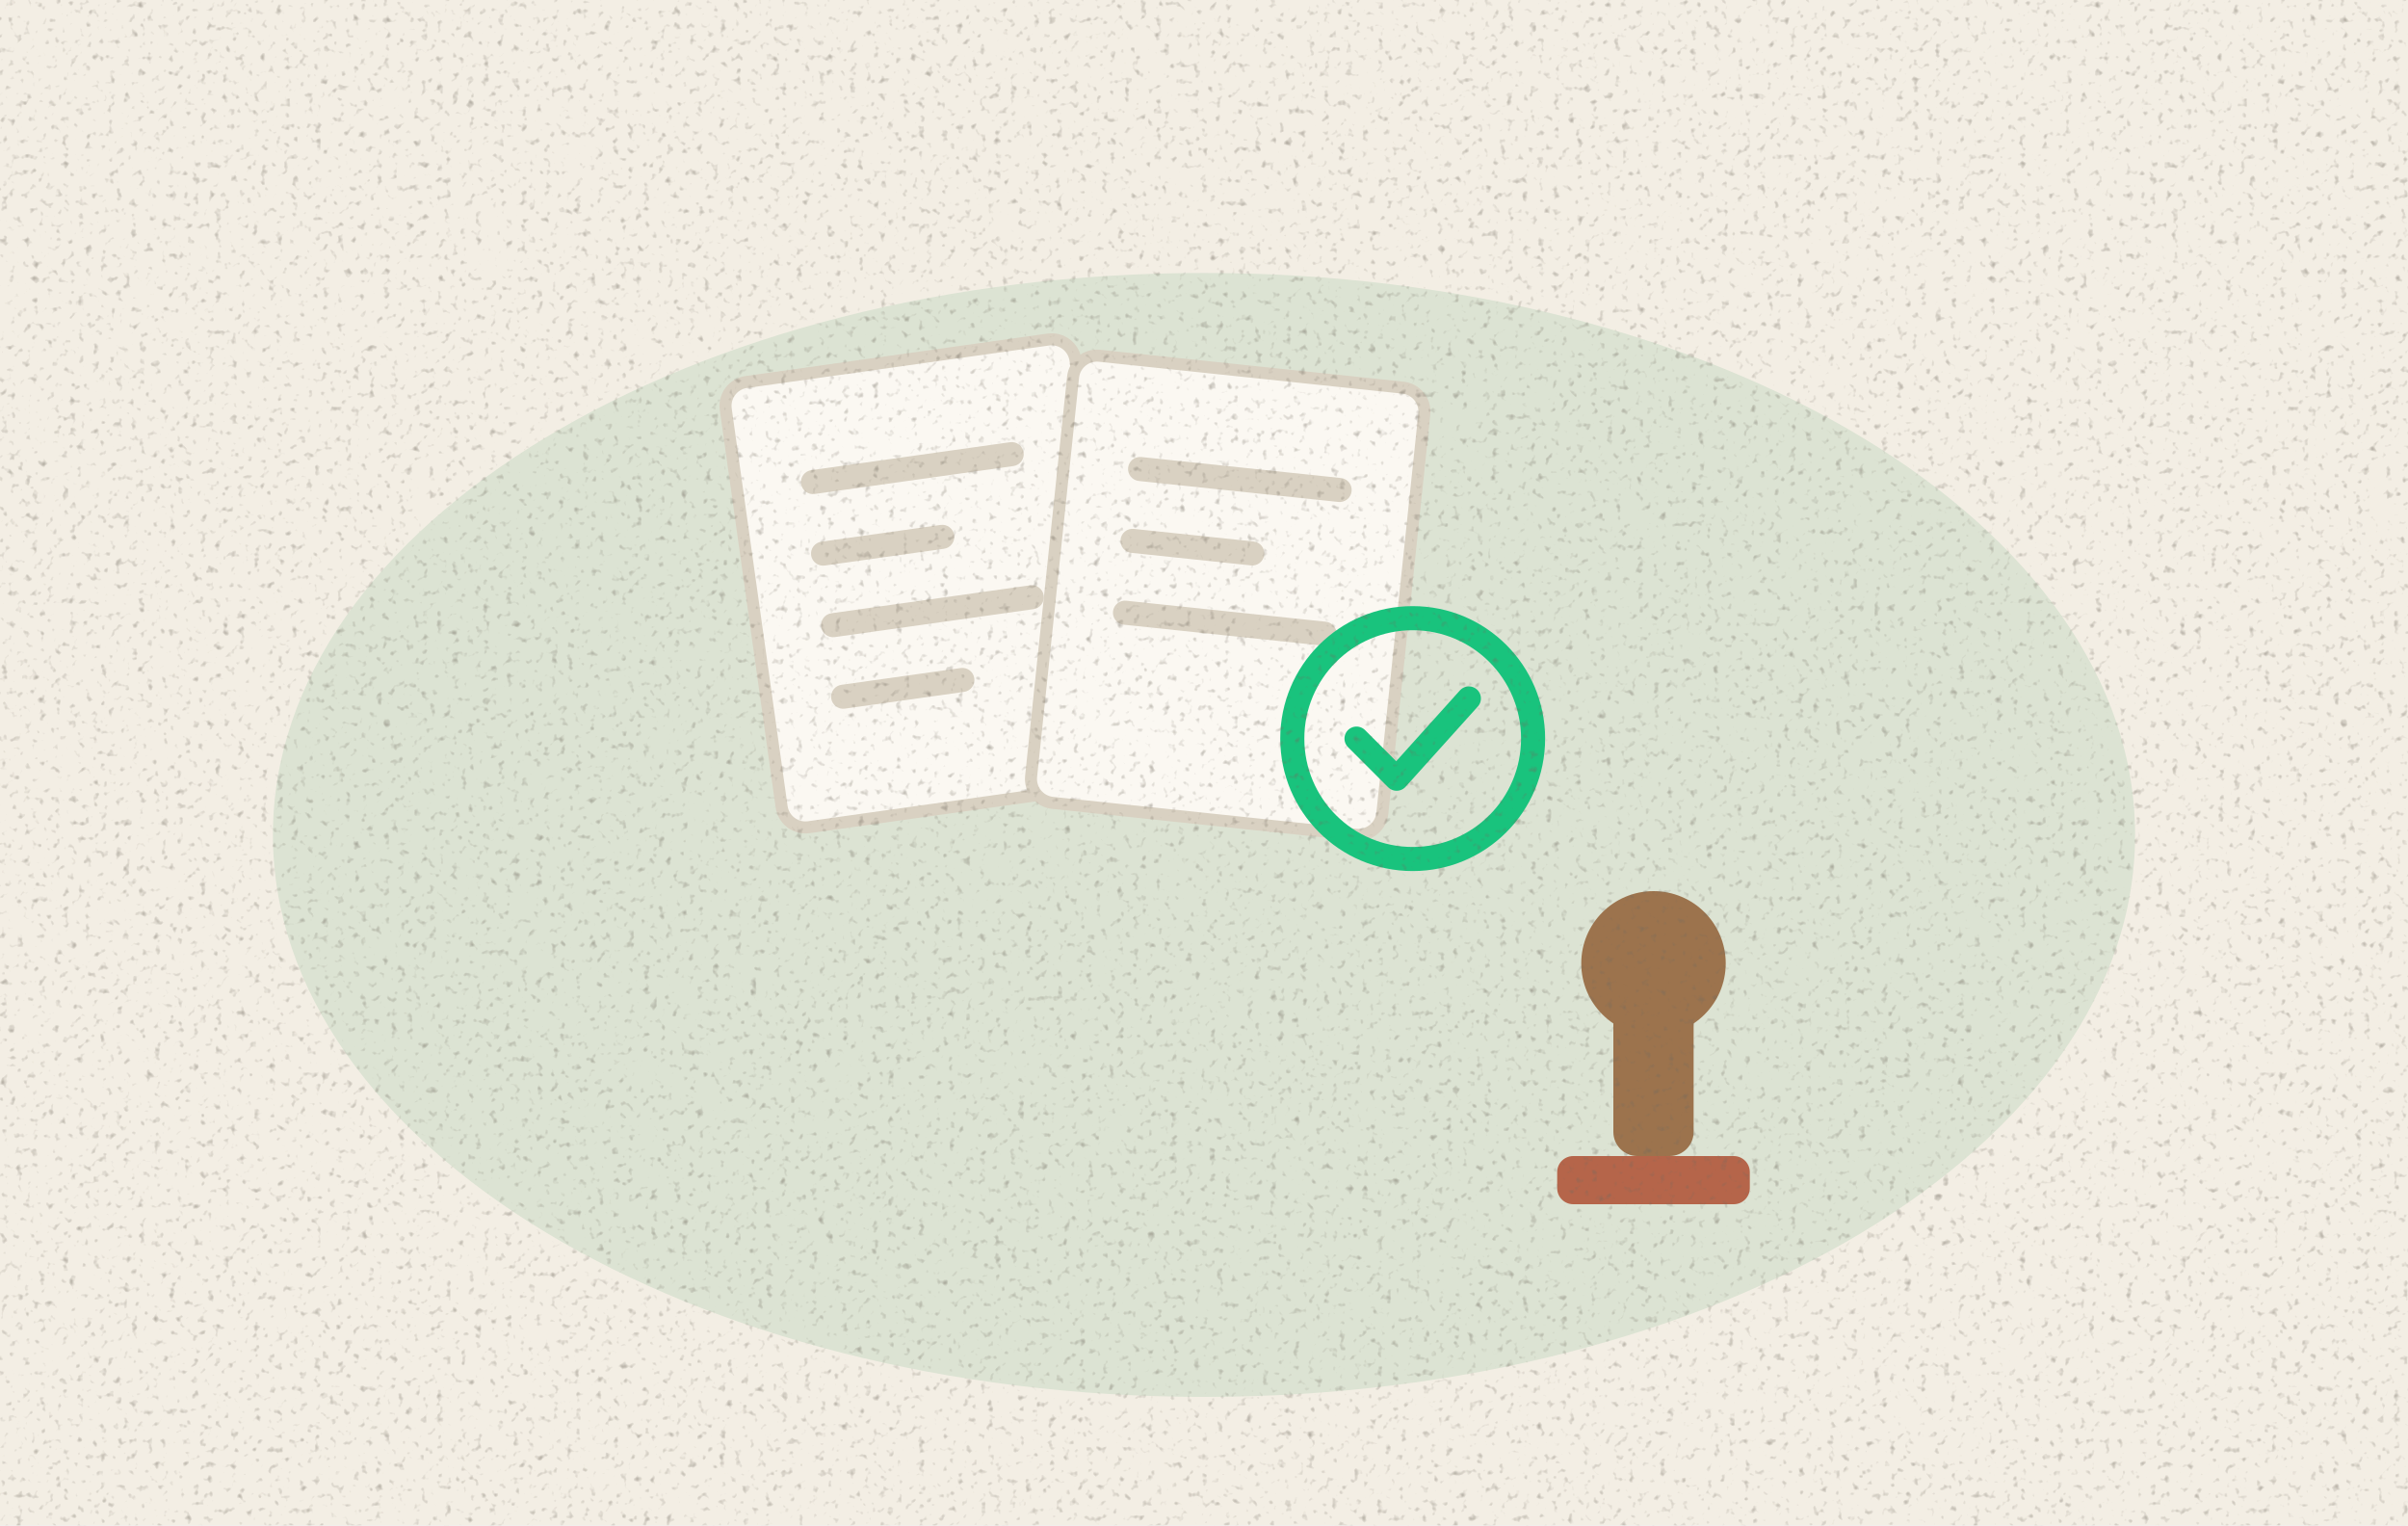
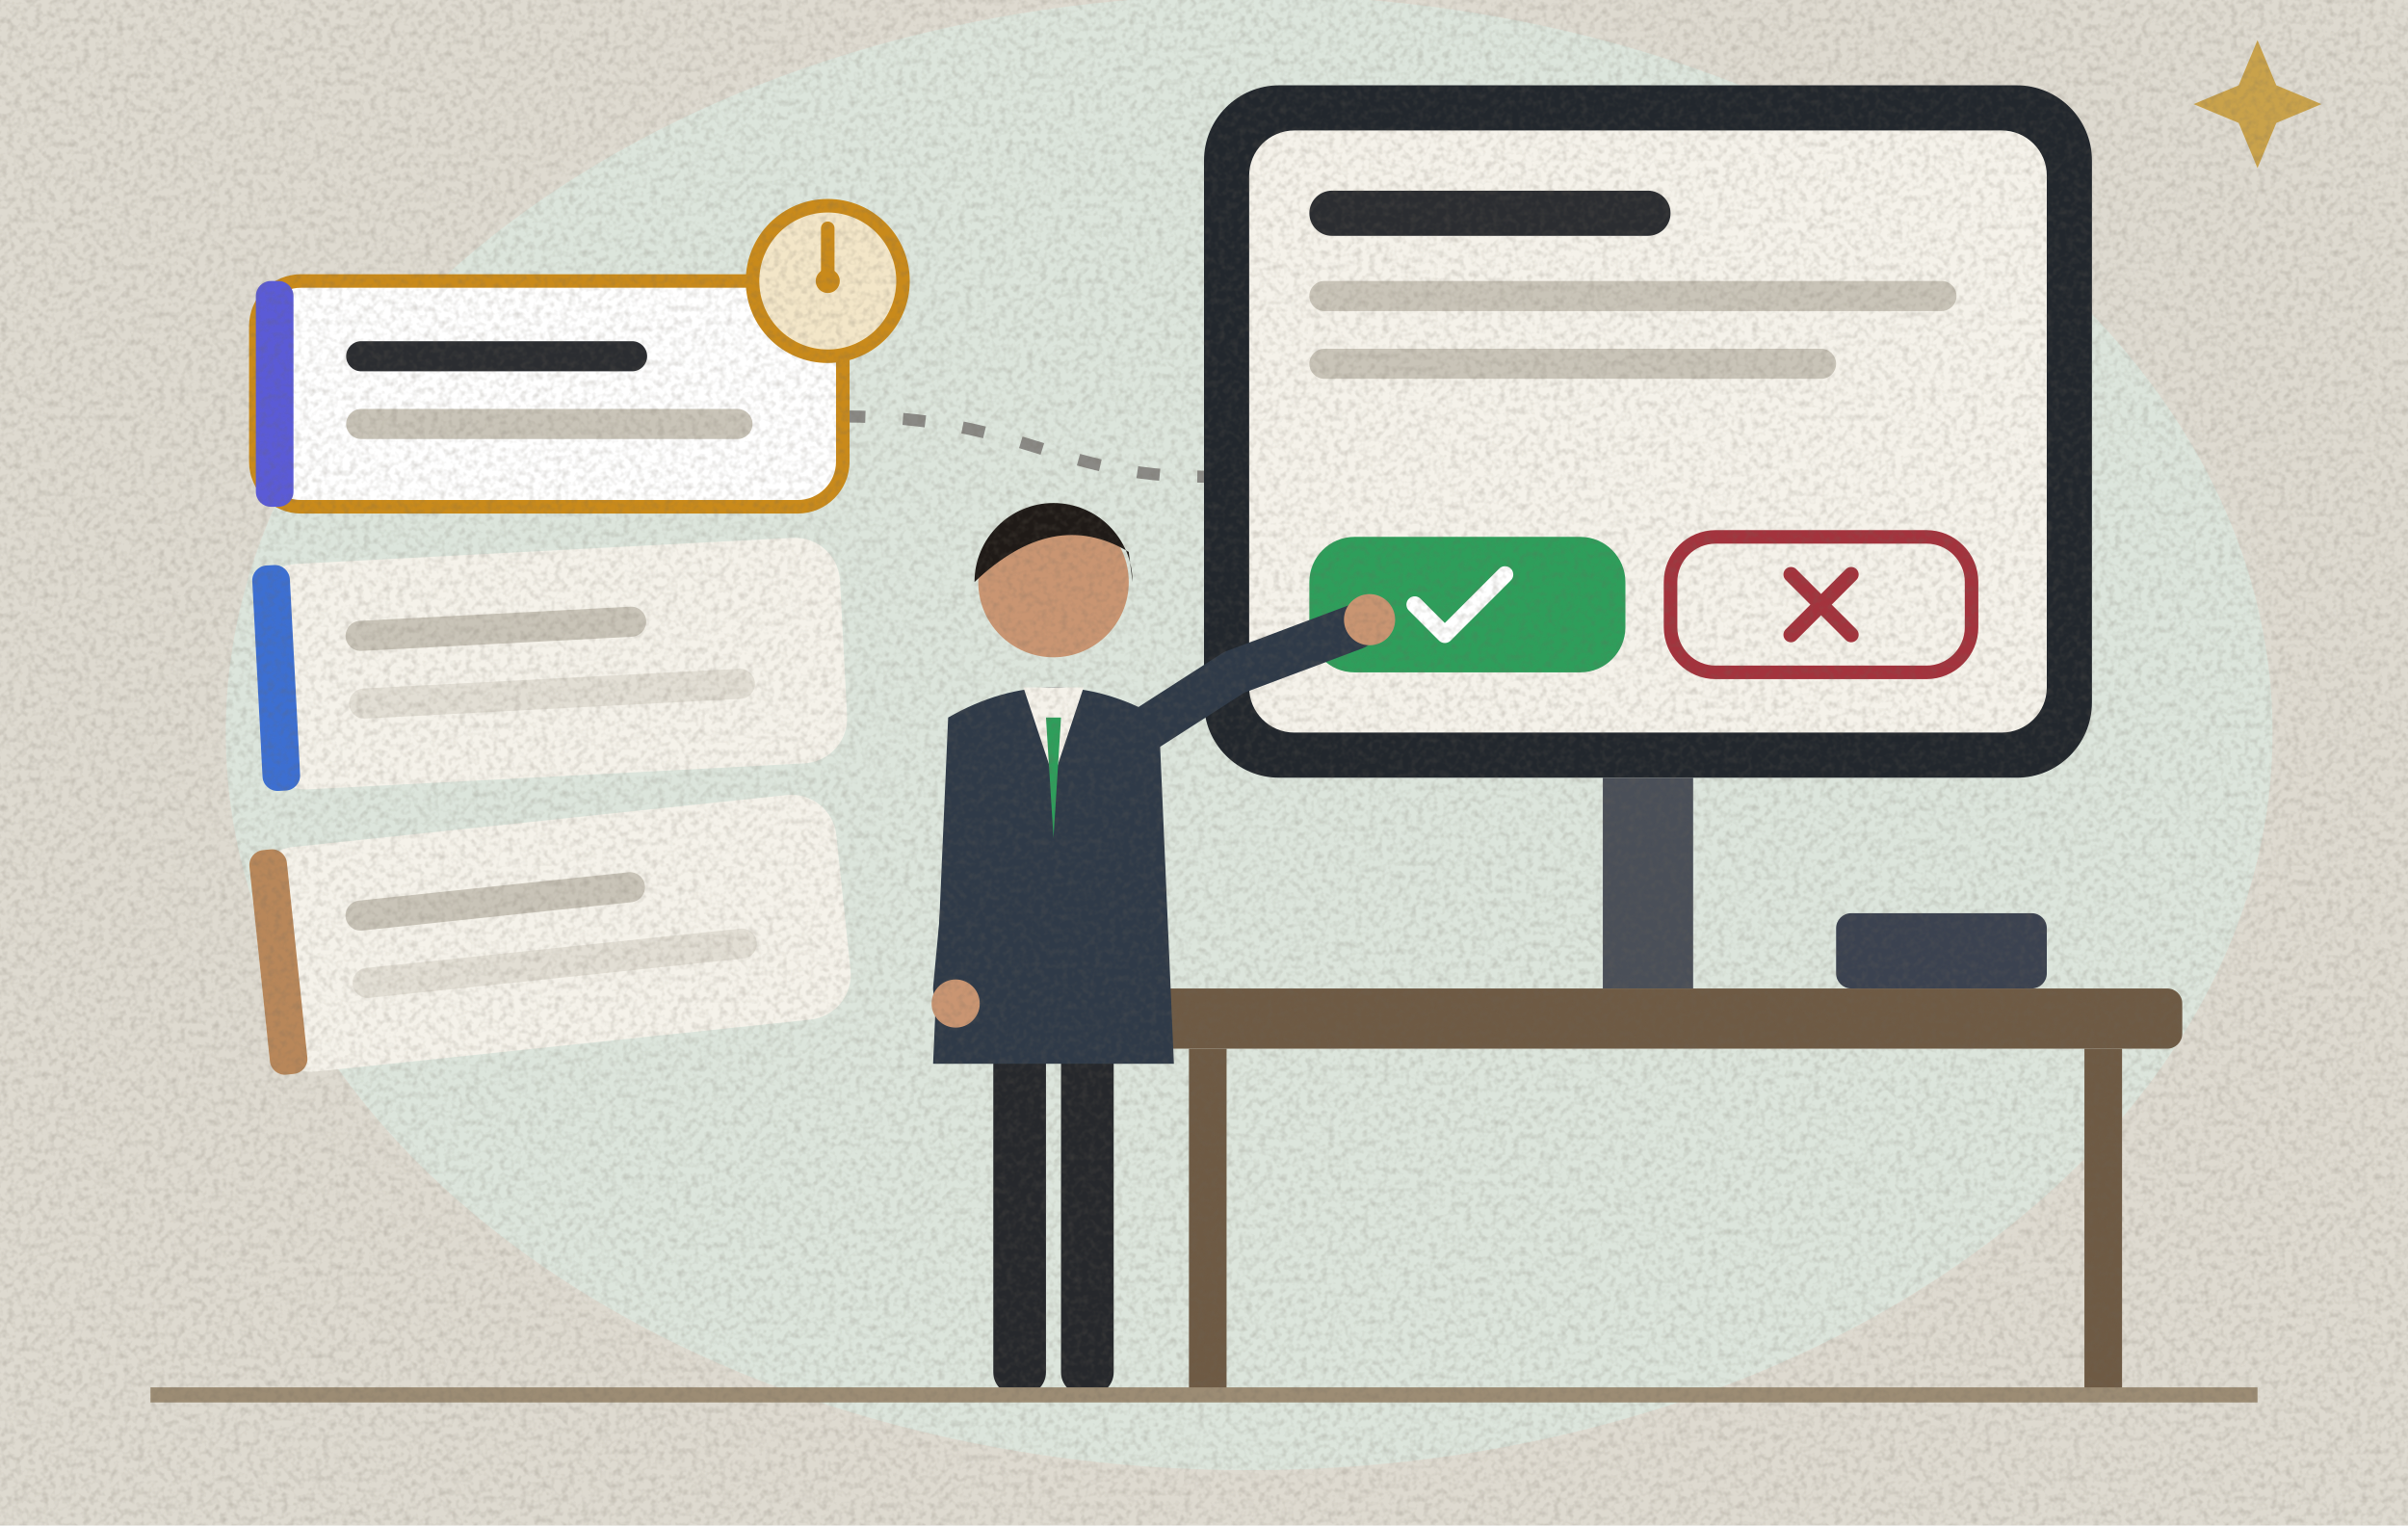
- <svg xmlns="http://www.w3.org/2000/svg" viewBox="0 0 300 190" role="img" aria-label="Two documents and an approval stamp">
-   <defs>
-     <filter id="edf15" x="0" y="0" width="100%" height="100%">
-       <feTurbulence type="fractalNoise" baseFrequency="1.05" numOctaves="2" seed="105" stitchTiles="stitch" result="n" />
-       <feColorMatrix in="n" type="matrix" values="0 0 0 0 0.16  0 0 0 0 0.14  0 0 0 0 0.11  0 0 0 1.5 -0.92" />
-       <feComposite in2="SourceAlpha" operator="in" />
-     </filter>
-   </defs>
-   <g id="edx15">
-     <rect x="0" y="0" width="300" height="190" rx="0" fill="#F3EEE4" />
-     <ellipse cx="150" cy="104" rx="116" ry="70" fill="#DCE3D3" />
-     <g transform="translate(90 48) rotate(-8)">
-       <rect x="0" y="0" width="44" height="56" rx="3" fill="#FBF8F2" stroke="#D9D1C2" stroke-width="1.5" />
-       <rect x="8" y="12" width="28" height="3" rx="1.5" fill="#D9D1C2" />
-       <rect x="8" y="21" width="18" height="3" rx="1.5" fill="#D9D1C2" />
-       <rect x="8" y="30" width="28" height="3" rx="1.5" fill="#D9D1C2" />
-       <rect x="8" y="39" width="18" height="3" rx="1.5" fill="#D9D1C2" />
+ <svg xmlns="http://www.w3.org/2000/svg" viewBox="0 0 300 190" width="300" height="190" role="img" aria-label="1 requests waiting for a decision">
+   <style>.g-float{animation:gfloat 5s ease-in-out infinite}.g-twinkle{animation:gtw 3.2s ease-in-out infinite;transform-box:fill-box;transform-origin:center}.g-hand{animation:gspin 4s linear infinite;transform-box:view-box;transform-origin:110px 66px}.g-flow{animation:gflow 1.6s linear infinite}.g-reach{animation:greach 3.4s ease-in-out infinite;transform-box:fill-box;transform-origin:0% 100%}@keyframes gfloat{0%,100%{transform:translateY(0)}50%{transform:translateY(-3px)}}@keyframes gtw{0%,100%{opacity:.35;transform:scale(.8)}50%{opacity:1;transform:scale(1)}}@keyframes gspin{to{transform:rotate(360deg)}}@keyframes gflow{to{stroke-dashoffset:-24}}@keyframes greach{0%,100%{transform:rotate(0)}50%{transform:rotate(-5deg)}}@media (prefers-reduced-motion:reduce){*{animation:none!important}}</style>
+   <svg x="0" y="0" width="300" height="190" viewBox="0 0 320 260" preserveAspectRatio="xMidYMid slice">
+     <defs data-dc-tpl="460">
+       <filter data-dc-tpl="461" id="art-grain" x="0" y="0" width="100%" height="100%">
+         <feTurbulence data-dc-tpl="462" type="fractalNoise" baseFrequency="1.1" numOctaves="2" stitchTiles="stitch" />
+         <feColorMatrix data-dc-tpl="463" values="0 0 0 0 0.15 0 0 0 0 0.13 0 0 0 0 0.1 0.9 0 0 0 -0.38" />
+       </filter>
+     </defs>
+     <rect data-dc-tpl="464" width="320" height="260" fill="#DEDAD0" />
+     <ellipse data-dc-tpl="465" cx="166" cy="126" rx="136" ry="98" fill="#DCE5DC" />
+     <path data-dc-tpl="466" d="M112 84 C136 84 140 92 160 92" fill="none" stroke="#8A8985" stroke-width="1.6" stroke-dasharray="3 5" class="g-flow" />
+     <g data-dc-tpl="467" transform="rotate(-6 70 150)">
+       <rect data-dc-tpl="468" x="34" y="138" width="78" height="30" rx="6" fill="#F5F2EA" />
+       <rect data-dc-tpl="469" x="34" y="138" width="5" height="30" rx="2" fill="#B8875A" />
+       <rect data-dc-tpl="470" x="46" y="146" width="40" height="4" rx="2" fill="#C9C4B8" />
+       <rect data-dc-tpl="471" x="46" y="155" width="54" height="4" rx="2" fill="#E2DED4" />
    </g>
-     <g transform="translate(134 44) rotate(6)">
-       <rect x="0" y="0" width="44" height="56" rx="3" fill="#FBF8F2" stroke="#D9D1C2" stroke-width="1.5" />
-       <rect x="8" y="12" width="28" height="3" rx="1.5" fill="#D9D1C2" />
-       <rect x="8" y="21" width="18" height="3" rx="1.5" fill="#D9D1C2" />
-       <rect x="8" y="30" width="28" height="3" rx="1.5" fill="#D9D1C2" />
+     <g data-dc-tpl="472" transform="rotate(-3 70 114)">
+       <rect data-dc-tpl="473" x="34" y="102" width="78" height="30" rx="6" fill="#F5F2EA" />
+       <rect data-dc-tpl="474" x="34" y="102" width="5" height="30" rx="2" fill="#3D6FD1" />
+       <rect data-dc-tpl="475" x="46" y="110" width="40" height="4" rx="2" fill="#C9C4B8" />
+       <rect data-dc-tpl="476" x="46" y="119" width="54" height="4" rx="2" fill="#E2DED4" />
    </g>
-     <rect x="194" y="144" width="24" height="6" rx="2" fill="#B5654A" />
-     <rect x="201" y="124" width="10" height="20" rx="3" fill="#9C734D" />
-     <circle cx="206" cy="120" r="9" fill="#9C734D" />
-     <circle cx="176" cy="92" r="15" fill="none" stroke="#19C37D" stroke-width="3" />
-     <path d="M169 92 l5 5 l9 -10" fill="none" stroke="#19C37D" stroke-width="3" stroke-linecap="round" stroke-linejoin="round" />
-   </g>
-   <use href="#edx15" filter="url(#edf15)" />
+     <g data-dc-tpl="477" class="g-float">
+       <rect data-dc-tpl="479" x="34" y="66" width="78" height="30" rx="6" fill="#FFFFFF" stroke="#C98A1B" stroke-width="1.8" />
+       <rect data-dc-tpl="482" x="34" y="66" width="5" height="30" rx="2" fill="#5B5BD6" />
+       <rect data-dc-tpl="483" x="46" y="74" width="40" height="4" rx="2" fill="#2B2D31" />
+       <rect data-dc-tpl="484" x="46" y="83" width="54" height="4" rx="2" fill="#C9C4B8" />
+     </g>
+     <circle data-dc-tpl="486" cx="110" cy="66" r="10" fill="#F3E6C8" stroke="#C98A1B" stroke-width="1.8" />
+     <line data-dc-tpl="487" x1="110" y1="66" x2="110" y2="59" stroke="#C98A1B" stroke-width="1.8" stroke-linecap="round" class="g-hand" />
+     <circle data-dc-tpl="488" cx="110" cy="66" r="1.6" fill="#C98A1B" />
+     <rect data-dc-tpl="489" x="160" y="40" width="118" height="92" rx="10" fill="#22272D" />
+     <rect data-dc-tpl="490" x="166" y="46" width="106" height="80" rx="6" fill="#F5F2EA" />
+     <rect data-dc-tpl="491" x="174" y="54" width="48" height="6" rx="3" fill="#2B2D31" />
+     <rect data-dc-tpl="492" x="174" y="66" width="86" height="4" rx="2" fill="#C9C4B8" />
+     <rect data-dc-tpl="493" x="174" y="75" width="70" height="4" rx="2" fill="#C9C4B8" />
+     <rect data-dc-tpl="496" x="174" y="100" width="42" height="18" rx="6" fill="#2E9E5B" />
+     <path data-dc-tpl="497" d="M188 109 l4 4 l8 -8" fill="none" stroke="#FFFFFF" stroke-width="2.2" stroke-linecap="round" stroke-linejoin="round" />
+     <rect data-dc-tpl="500" x="222" y="100" width="40" height="18" rx="6" fill="none" stroke="#A3333D" stroke-width="1.8" />
+     <path data-dc-tpl="501" d="M238 105 l8 8 M246 105 l-8 8" stroke="#A3333D" stroke-width="2" stroke-linecap="round" />
+     <rect data-dc-tpl="506" x="213" y="132" width="12" height="28" fill="#4A4F58" />
+     <rect data-dc-tpl="507" x="150" y="160" width="140" height="8" rx="2" fill="#6E5A44" />
+     <rect data-dc-tpl="508" x="158" y="168" width="5" height="46" fill="#6E5A44" />
+     <rect data-dc-tpl="509" x="277" y="168" width="5" height="46" fill="#6E5A44" />
+     <rect data-dc-tpl="510" x="244" y="150" width="28" height="10" rx="2" fill="#3B4250" />
+     <g data-dc-tpl="511" transform="translate(140 0)">
+       <rect data-dc-tpl="512" x="-8" y="164" width="7" height="50" rx="3" fill="#26282C" />
+       <rect data-dc-tpl="513" x="1" y="164" width="7" height="50" rx="3" fill="#26282C" />
+       <path data-dc-tpl="514" d="M-14 124 Q0 116 14 124 L16 170 L-16 170 Z" fill="#2F3A48" />
+       <path data-dc-tpl="515" d="M-4 120 L0 132 L4 120 Z" fill="#F5F2EA" />
+       <path data-dc-tpl="516" d="M-1 124 L0 140 L1 124 Z" fill="#2E9E5B" />
+       <path data-dc-tpl="517" d="M-10 128 L-13 160" stroke="#2F3A48" stroke-width="6" stroke-linecap="round" />
+       <circle data-dc-tpl="518" cx="-13" cy="162" r="3.2" fill="#C99572" />
+       <g data-dc-tpl="519" class="g-reach">
+         <path data-dc-tpl="520" d="M10 127 L24 118 L40 112" fill="none" stroke="#2F3A48" stroke-width="6" stroke-linecap="round" stroke-linejoin="round" />
+         <circle data-dc-tpl="521" cx="42" cy="111" r="3.4" fill="#C99572" />
+       </g>
+       <circle data-dc-tpl="522" cx="0" cy="106" r="10" fill="#C99572" />
+       <path data-dc-tpl="523" d="M-10.5 106 A10.5 10.5 0 0 1 10.5 106 L10 102 Q0 96 -10.5 106 Z" fill="#1F1A17" />
+     </g>
+     <path data-dc-tpl="524" d="M300 34 l2.5 6 l6 2.5 l-6 2.5 l-2.5 6 l-2.5 -6 l-6 -2.5 l6 -2.5 Z" fill="#C9A24B" class="g-twinkle" />
+     <line data-dc-tpl="525" x1="20" y1="214" x2="300" y2="214" stroke="#9C8C74" stroke-width="2" />
+     <rect data-dc-tpl="526" width="320" height="260" filter="url(#art-grain)" opacity="0.55" />
+   </svg>
</svg>
